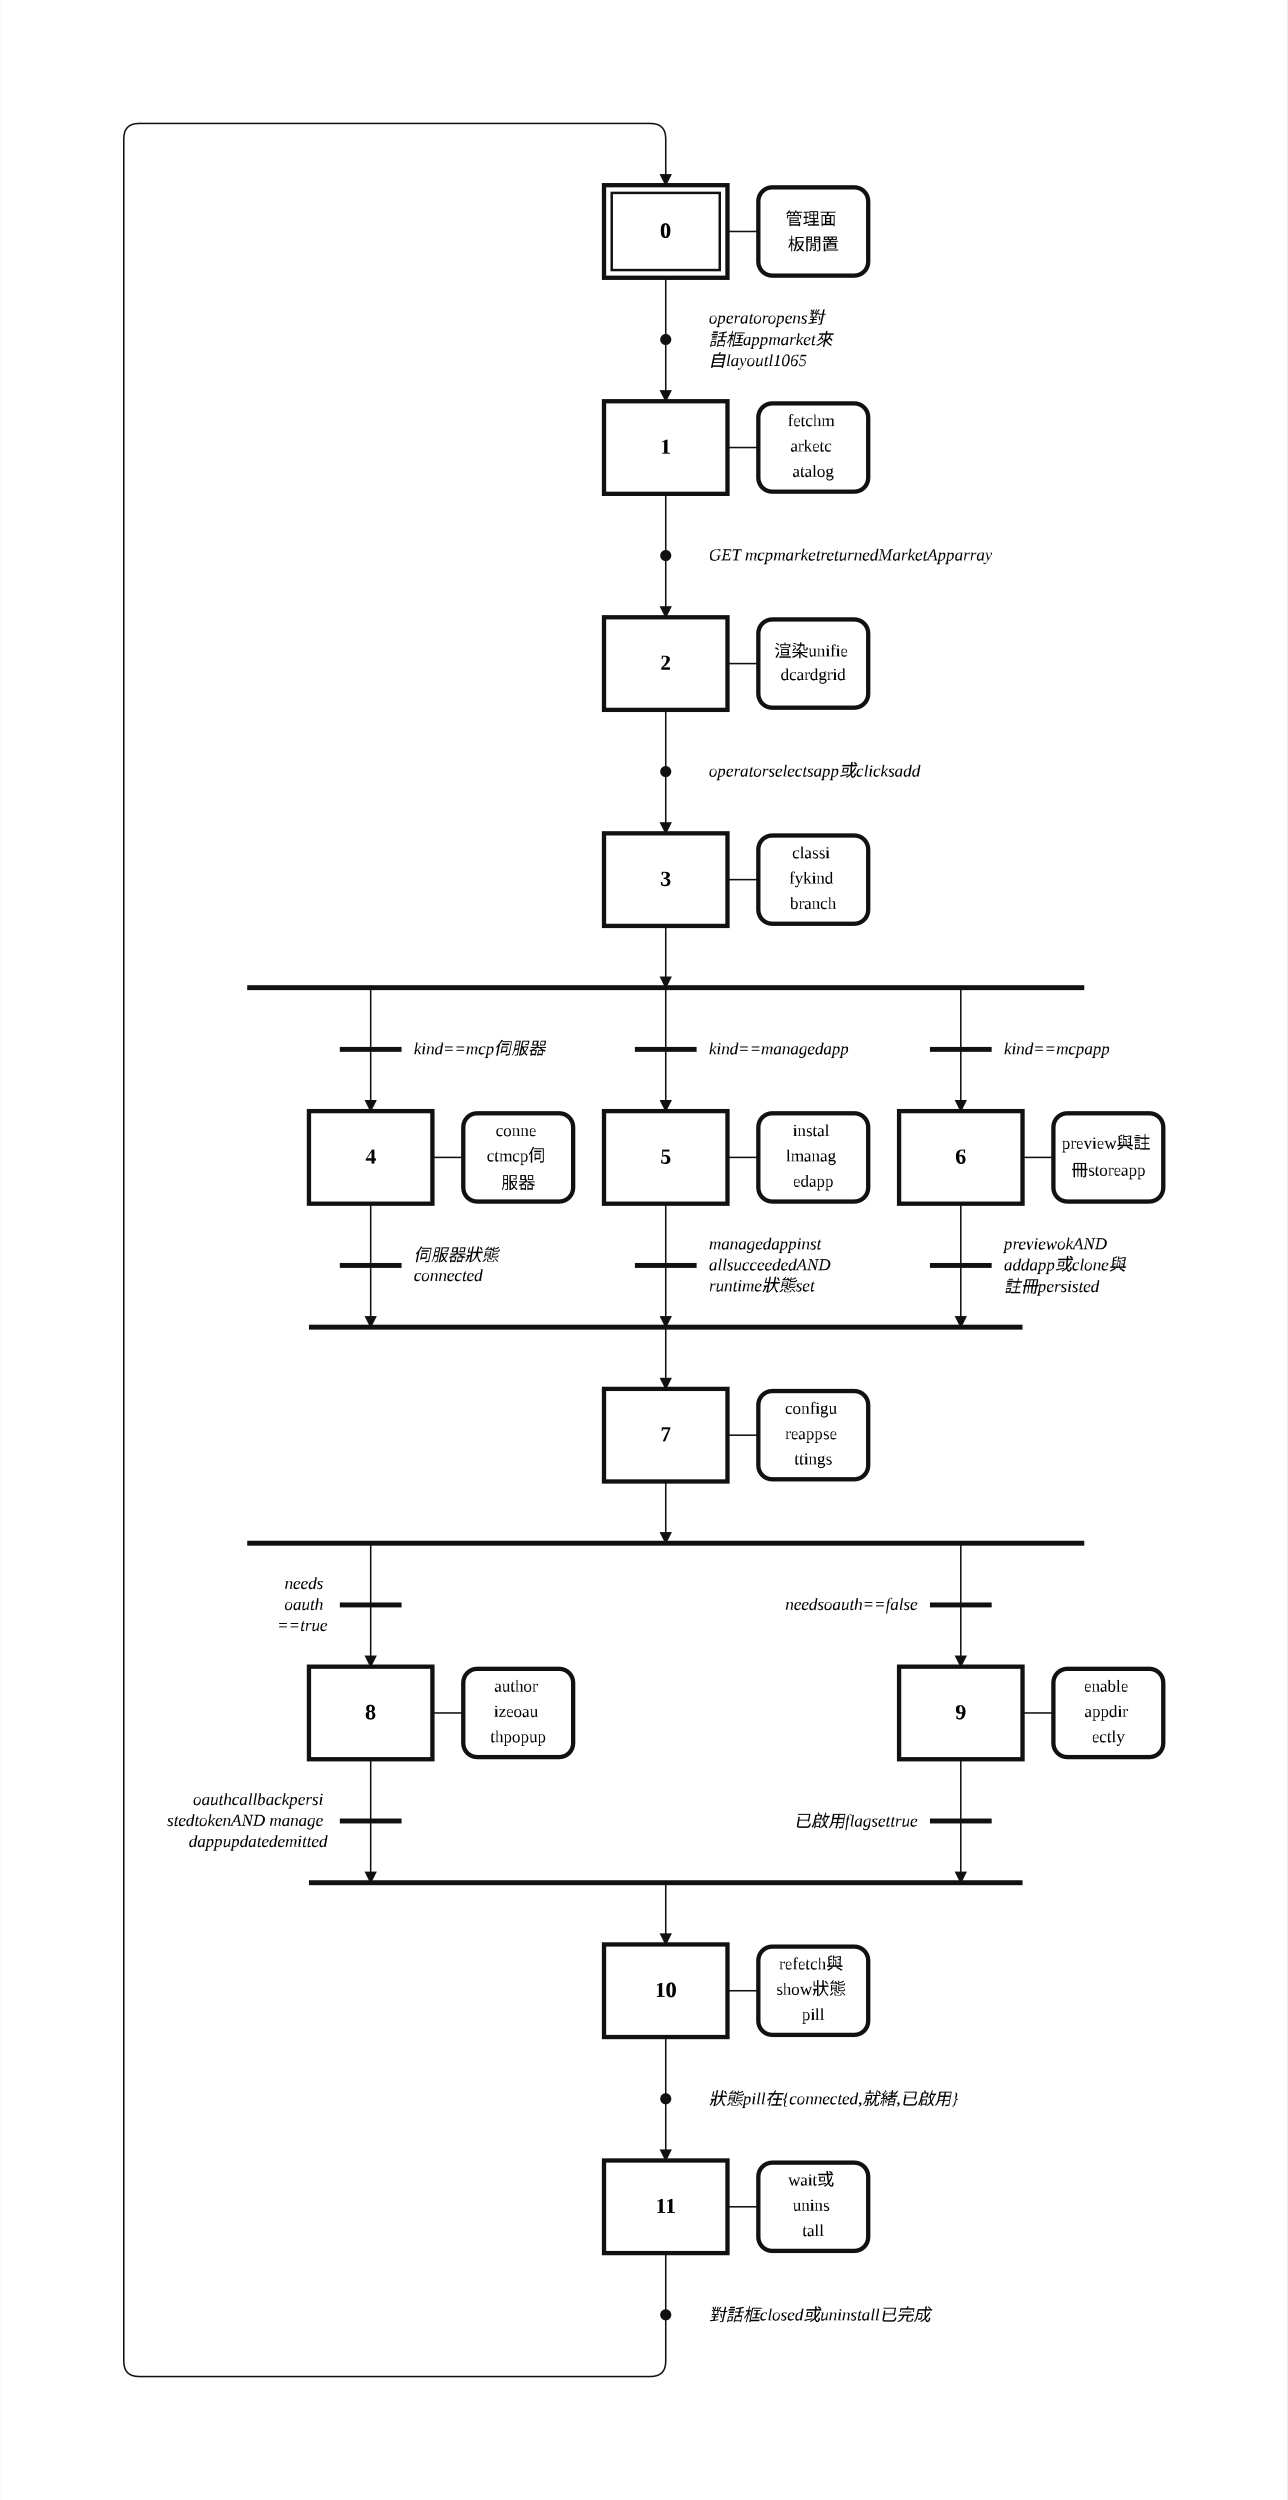
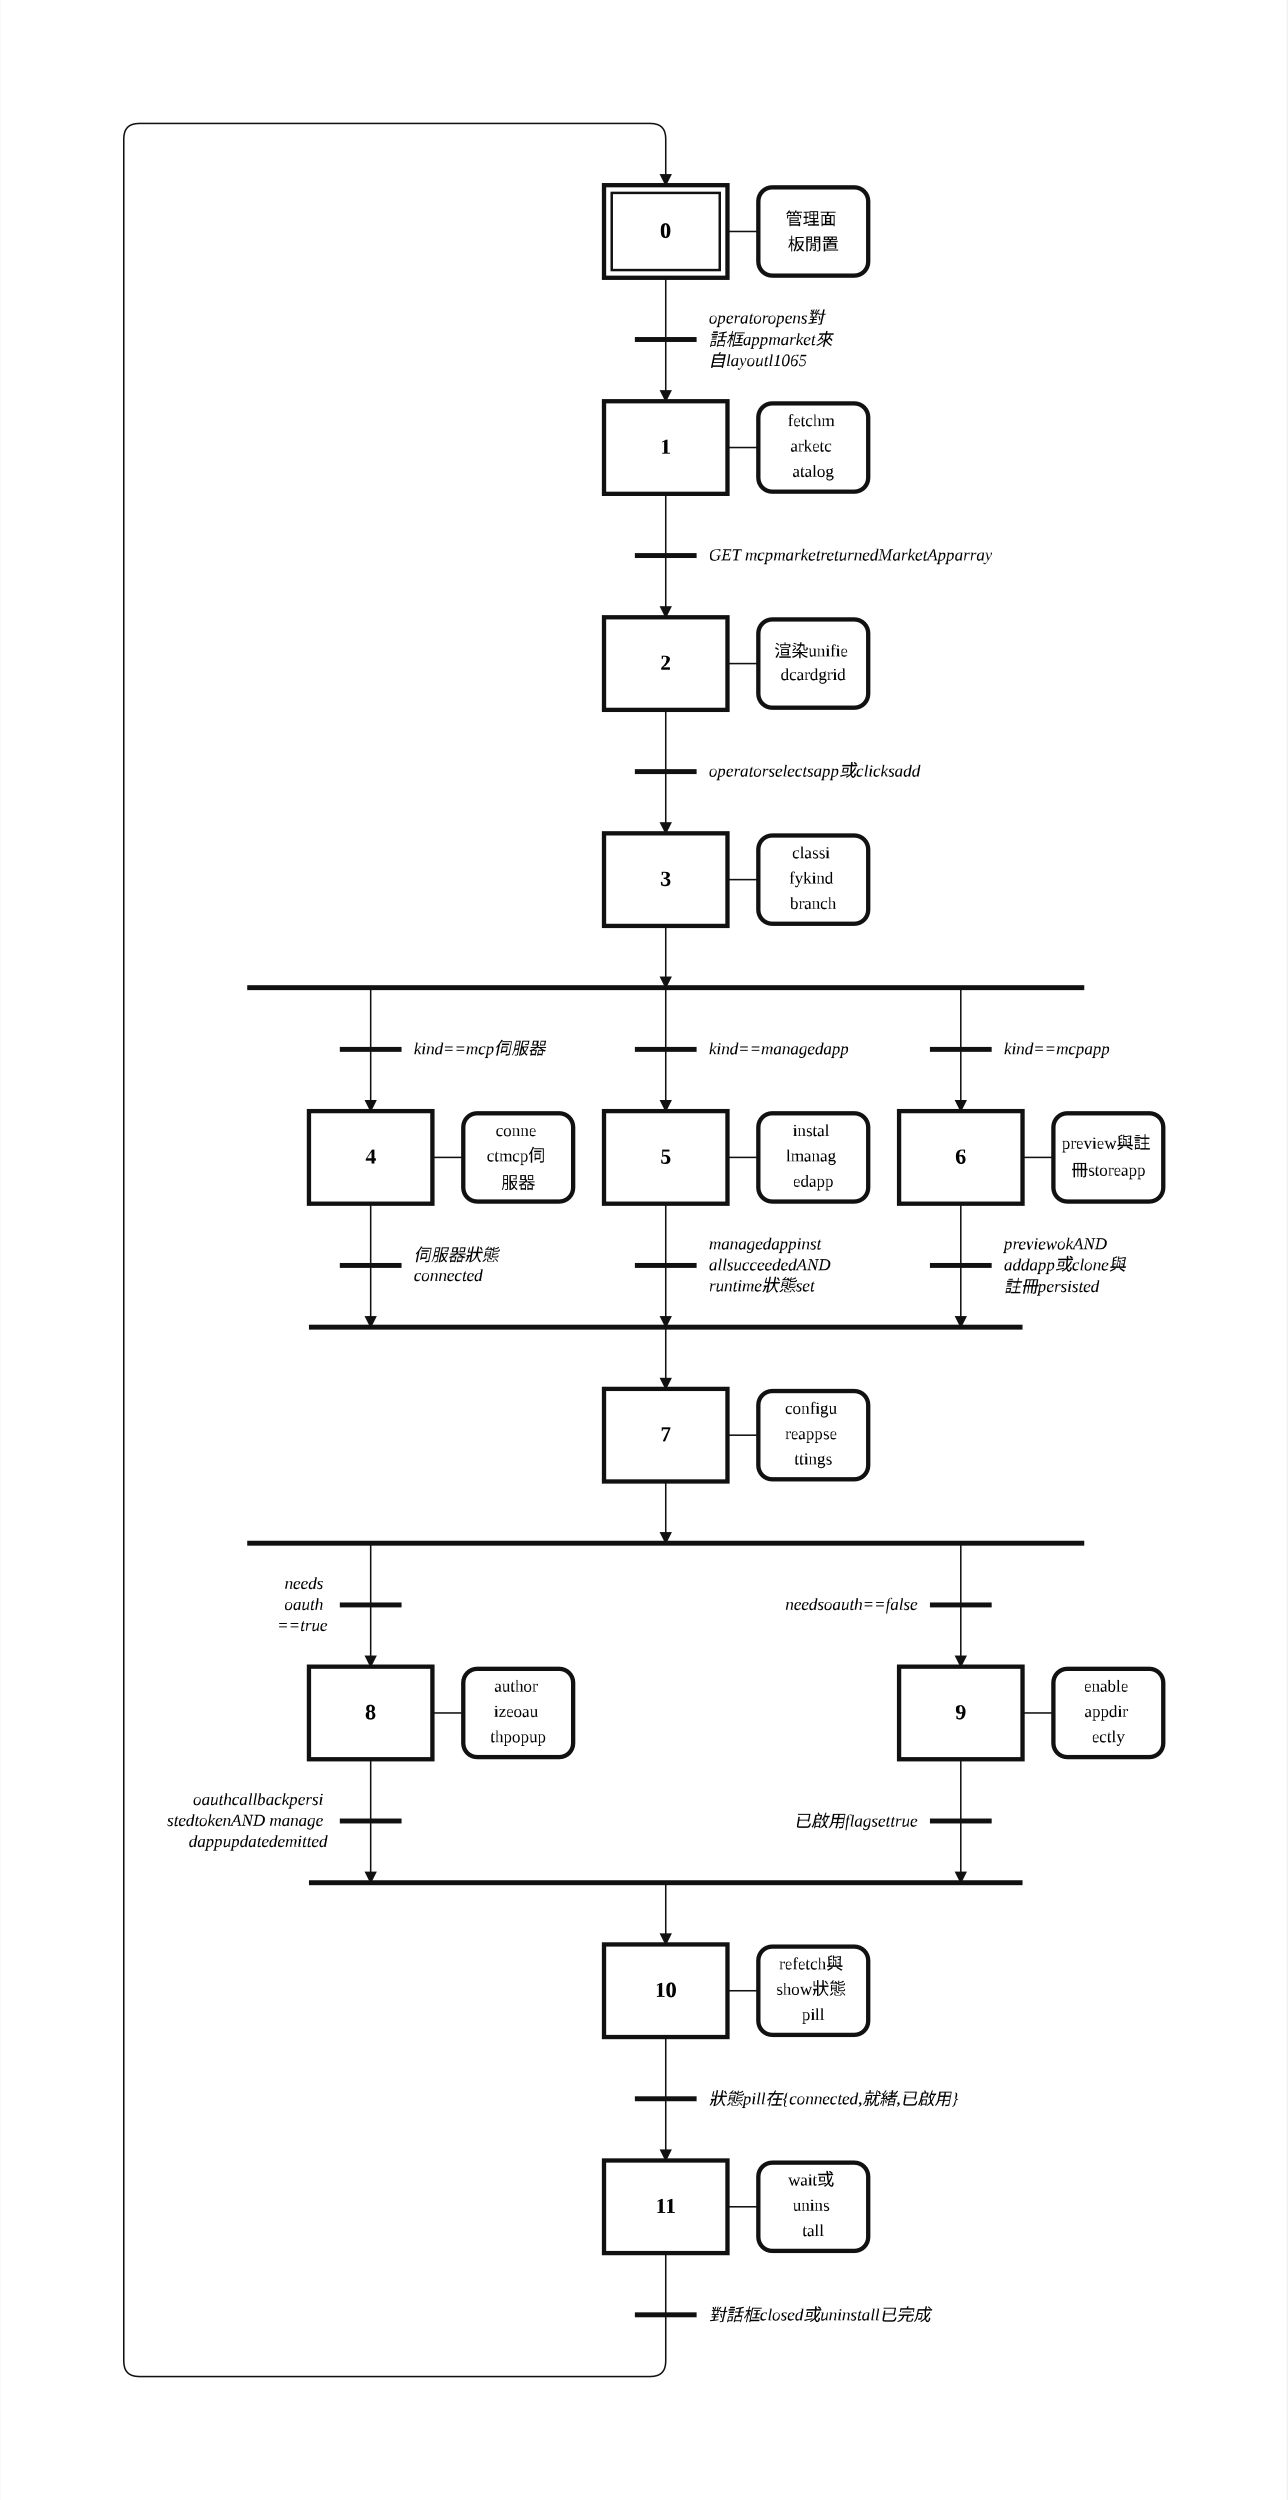
<svg xmlns="http://www.w3.org/2000/svg" width="834" height="1620" viewBox="-2.00 -2.00 41.68 81.00" role="img">
  <style>
.step{fill:#fff;stroke:#111;stroke-width:.14}.step-inner{fill:none;stroke:#111;stroke-width:.08}
.action{fill:#fff;stroke:#111;stroke-width:.14}.gate{stroke:#111;stroke-width:.16}
.edge{fill:none;stroke:#111;stroke-width:.05;stroke-linecap:round;stroke-linejoin:round}.edge-arrow{marker-end:url(#arrow)}
.flyover-mask{stroke:#fff;stroke-width:.12;stroke-linecap:round}
.flyover{fill:none;stroke:#111;stroke-width:.05;stroke-linecap:round}
.junction{fill:#111;stroke:#111;stroke-width:0}.branch-junction{fill:#fff;stroke:#111;stroke-width:.08}
.assoc{stroke:#111;stroke-width:.05}.label{font:bold .7px 'Times New Roman', 'BiauKai', 'DFKai-SB', serif;text-anchor:middle;dominant-baseline:middle}
.action-label{font:.55px 'Times New Roman', 'BiauKai', 'DFKai-SB', serif;text-anchor:middle;dominant-baseline:middle}.gate-label{font:italic .55px 'Times New Roman', 'BiauKai', 'DFKai-SB', serif;text-anchor:start;dominant-baseline:middle}.gate-label-left{font:italic .55px 'Times New Roman', 'BiauKai', 'DFKai-SB', serif;text-anchor:end;dominant-baseline:middle}
</style>
  <defs>
    <marker id="arrow" markerWidth="0.4" markerHeight="0.4" refX="0.36" refY="0.2" orient="auto" markerUnits="userSpaceOnUse">
      <path d="M 0 0 L 0.4 0.2 L 0 0.4 z" fill="#111" />
    </marker>
  </defs>
  <rect x="-2.00" y="-2.00" width="41.68" height="81.00" fill="white" />
  <path class="edge" d="M 19.56 7.00 L 19.56 9.00" />
  <path class="edge edge-arrow" d="M 19.56 9.00 L 19.56 11.00" />
  <path class="edge" d="M 19.56 14.00 L 19.56 16.00" />
  <path class="edge edge-arrow" d="M 19.56 16.00 L 19.56 18.00" />
  <path class="edge" d="M 19.56 21.00 L 19.56 23.00" />
  <path class="edge edge-arrow" d="M 19.56 23.00 L 19.56 25.00" />
  <path class="edge edge-arrow" d="M 19.56 28.00 L 19.56 30.00" />
  <path class="edge edge-arrow" d="M 10.00 30.00 L 10.00 34.00" />
  <path class="edge edge-arrow" d="M 19.56 30.00 L 19.56 34.00" />
  <path class="edge edge-arrow" d="M 29.12 30.00 L 29.12 34.00" />
  <path class="edge edge-arrow" d="M 10.00 37.00 L 10.00 41.00" />
  <path class="edge edge-arrow" d="M 19.56 41.00 L 19.56 43.00" />
  <path class="edge edge-arrow" d="M 19.56 37.00 L 19.56 41.00" />
  <path class="edge edge-arrow" d="M 29.12 37.00 L 29.12 41.00" />
  <path class="edge edge-arrow" d="M 19.56 46.00 L 19.56 48.00" />
  <path class="edge edge-arrow" d="M 10.00 48.00 L 10.00 52.00" />
  <path class="edge edge-arrow" d="M 29.12 48.00 L 29.12 52.00" />
  <path class="edge edge-arrow" d="M 10.00 55.00 L 10.00 59.00" />
  <path class="edge edge-arrow" d="M 19.56 59.00 L 19.56 61.00" />
  <path class="edge edge-arrow" d="M 29.12 55.00 L 29.12 59.00" />
  <path class="edge" d="M 19.56 64.00 L 19.56 66.00" />
  <path class="edge edge-arrow" d="M 19.56 66.00 L 19.56 68.00" />
  <path class="edge" d="M 19.56 71.00 L 19.56 73.00" />
  <path class="edge edge-arrow" d="M 19.56 73.00 L 19.56 74.50 Q 19.56 75.00 19.06 75.00 L 2.50 75.00 Q 2.00 75.00 2.00 74.50 L 2.00 2.50 Q 2.00 2.00 2.50 2.00 L 19.06 2.00 Q 19.56 2.00 19.56 2.50 L 19.56 4.00" />
  <rect class="step" x="17.56" y="4.00" width="4.00" height="3.00" />
  <rect class="step-inner" x="17.81" y="4.25" width="3.50" height="2.50" />
  <text class="label" x="19.56" y="5.50">0</text>
  <rect class="step" x="17.56" y="11.00" width="4.00" height="3.00" />
  <text class="label" x="19.56" y="12.50">1</text>
  <rect class="step" x="17.56" y="18.00" width="4.00" height="3.00" />
  <text class="label" x="19.56" y="19.50">2</text>
  <rect class="step" x="17.56" y="25.00" width="4.00" height="3.00" />
  <text class="label" x="19.56" y="26.50">3</text>
  <rect class="step" x="8.00" y="34.00" width="4.00" height="3.00" />
  <text class="label" x="10.00" y="35.50">4</text>
  <rect class="step" x="17.56" y="34.00" width="4.00" height="3.00" />
  <text class="label" x="19.56" y="35.50">5</text>
  <rect class="step" x="27.12" y="34.00" width="4.00" height="3.00" />
  <text class="label" x="29.12" y="35.50">6</text>
  <rect class="step" x="17.56" y="43.00" width="4.00" height="3.00" />
  <text class="label" x="19.56" y="44.50">7</text>
  <rect class="step" x="8.00" y="52.00" width="4.00" height="3.00" />
  <text class="label" x="10.00" y="53.50">8</text>
  <rect class="step" x="27.12" y="52.00" width="4.00" height="3.00" />
  <text class="label" x="29.12" y="53.50">9</text>
  <rect class="step" x="17.56" y="61.00" width="4.00" height="3.00" />
  <text class="label" x="19.56" y="62.50">10</text>
  <rect class="step" x="17.56" y="68.00" width="4.00" height="3.00" />
  <text class="label" x="19.56" y="69.50">11</text>
  <line class="assoc" x1="21.56" y1="5.50" x2="22.56" y2="5.50" />
  <rect class="action" x="22.56" y="4.07" width="3.56" height="2.86" rx="0.45" ry="0.45" />
  <text class="action-label" x="24.34" y="5.09">
    <tspan x="24.34" dy="0">管理面</tspan>
    <tspan x="24.34" dy="0.82">板閒置</tspan>
  </text>
  <line class="assoc" x1="21.56" y1="12.50" x2="22.56" y2="12.50" />
  <rect class="action" x="22.56" y="11.07" width="3.56" height="2.86" rx="0.45" ry="0.45" />
  <text class="action-label" x="24.34" y="11.68">
    <tspan x="24.34" dy="0">fetchm</tspan>
    <tspan x="24.34" dy="0.82">arketc</tspan>
    <tspan x="24.34" dy="0.82">atalog</tspan>
  </text>
  <line class="assoc" x1="21.56" y1="19.50" x2="22.56" y2="19.50" />
  <rect class="action" x="22.56" y="18.07" width="3.56" height="2.86" rx="0.45" ry="0.45" />
  <text class="action-label" x="24.34" y="19.09">
    <tspan x="24.34" dy="0">渲染unifie</tspan>
    <tspan x="24.34" dy="0.82">dcardgrid</tspan>
  </text>
  <line class="assoc" x1="21.56" y1="26.50" x2="22.56" y2="26.50" />
  <rect class="action" x="22.56" y="25.07" width="3.56" height="2.86" rx="0.45" ry="0.45" />
  <text class="action-label" x="24.34" y="25.68">
    <tspan x="24.34" dy="0">classi</tspan>
    <tspan x="24.34" dy="0.82">fykind</tspan>
    <tspan x="24.34" dy="0.82">branch</tspan>
  </text>
  <line class="assoc" x1="12.00" y1="35.50" x2="13.00" y2="35.50" />
  <rect class="action" x="13.00" y="34.07" width="3.56" height="2.86" rx="0.45" ry="0.45" />
  <text class="action-label" x="14.78" y="34.68">
    <tspan x="14.78" dy="0">conne</tspan>
    <tspan x="14.78" dy="0.82">ctmcp伺</tspan>
    <tspan x="14.78" dy="0.82">服器</tspan>
  </text>
  <line class="assoc" x1="21.56" y1="35.50" x2="22.56" y2="35.50" />
  <rect class="action" x="22.56" y="34.07" width="3.56" height="2.86" rx="0.45" ry="0.45" />
  <text class="action-label" x="24.34" y="34.68">
    <tspan x="24.34" dy="0">instal</tspan>
    <tspan x="24.34" dy="0.82">lmanag</tspan>
    <tspan x="24.34" dy="0.82">edapp</tspan>
  </text>
  <line class="assoc" x1="31.12" y1="35.50" x2="32.12" y2="35.50" />
  <rect class="action" x="32.12" y="34.07" width="3.56" height="2.86" rx="0.45" ry="0.45" />
  <text class="action-label" x="33.90" y="35.09">
    <tspan x="33.90" dy="0">preview與註</tspan>
    <tspan x="33.90" dy="0.82">冊storeapp</tspan>
  </text>
  <line class="assoc" x1="21.56" y1="44.50" x2="22.56" y2="44.50" />
  <rect class="action" x="22.56" y="43.07" width="3.56" height="2.86" rx="0.45" ry="0.45" />
  <text class="action-label" x="24.34" y="43.68">
    <tspan x="24.34" dy="0">configu</tspan>
    <tspan x="24.34" dy="0.82">reappse</tspan>
    <tspan x="24.34" dy="0.82">ttings</tspan>
  </text>
  <line class="assoc" x1="12.00" y1="53.50" x2="13.00" y2="53.50" />
  <rect class="action" x="13.00" y="52.07" width="3.56" height="2.86" rx="0.45" ry="0.45" />
  <text class="action-label" x="14.78" y="52.68">
    <tspan x="14.78" dy="0">author</tspan>
    <tspan x="14.78" dy="0.82">izeoau</tspan>
    <tspan x="14.78" dy="0.82">thpopup</tspan>
  </text>
  <line class="assoc" x1="31.12" y1="53.50" x2="32.12" y2="53.50" />
  <rect class="action" x="32.12" y="52.07" width="3.56" height="2.86" rx="0.45" ry="0.45" />
  <text class="action-label" x="33.90" y="52.68">
    <tspan x="33.90" dy="0">enable</tspan>
    <tspan x="33.90" dy="0.82">appdir</tspan>
    <tspan x="33.90" dy="0.82">ectly</tspan>
  </text>
  <line class="assoc" x1="21.56" y1="62.50" x2="22.56" y2="62.50" />
  <rect class="action" x="22.56" y="61.07" width="3.56" height="2.86" rx="0.45" ry="0.45" />
  <text class="action-label" x="24.34" y="61.68">
    <tspan x="24.34" dy="0">refetch與</tspan>
    <tspan x="24.34" dy="0.82">show狀態</tspan>
    <tspan x="24.34" dy="0.82">pill</tspan>
  </text>
  <line class="assoc" x1="21.56" y1="69.50" x2="22.56" y2="69.50" />
  <rect class="action" x="22.56" y="68.07" width="3.56" height="2.86" rx="0.45" ry="0.45" />
  <text class="action-label" x="24.34" y="68.68">
    <tspan x="24.34" dy="0">wait或</tspan>
    <tspan x="24.34" dy="0.82">unins</tspan>
    <tspan x="24.34" dy="0.82">tall</tspan>
  </text>
-   <circle class="junction" cx="19.56" cy="9.00" r="0.18" />
+   <line class="gate" x1="18.56" y1="9.00" x2="20.56" y2="9.00" />
  <text class="gate-label" x="20.96" y="8.32">
    <tspan x="20.96" dy="0">operatoropens對</tspan>
    <tspan x="20.96" dy="0.68">話框appmarket來</tspan>
    <tspan x="20.96" dy="0.68">自layoutl1065</tspan>
  </text>
-   <circle class="junction" cx="19.56" cy="16.00" r="0.18" />
+   <line class="gate" x1="18.56" y1="16.00" x2="20.56" y2="16.00" />
  <text class="gate-label" x="20.96" y="16.00">
    <tspan x="20.96" dy="0">GET mcpmarketreturnedMarketApparray</tspan>
  </text>
-   <circle class="junction" cx="19.56" cy="23.00" r="0.18" />
+   <line class="gate" x1="18.56" y1="23.00" x2="20.56" y2="23.00" />
  <text class="gate-label" x="20.96" y="23.00">
    <tspan x="20.96" dy="0">operatorselectsapp或clicksadd</tspan>
  </text>
  <line class="gate" x1="6.00" y1="30.00" x2="33.12" y2="30.00" />
  <line class="gate" x1="8.00" y1="41.00" x2="31.12" y2="41.00" />
  <line class="gate" x1="6.00" y1="48.00" x2="33.12" y2="48.00" />
  <line class="gate" x1="8.00" y1="59.00" x2="31.12" y2="59.00" />
-   <circle class="junction" cx="19.56" cy="66.00" r="0.18" />
+   <line class="gate" x1="18.56" y1="66.00" x2="20.56" y2="66.00" />
  <text class="gate-label" x="20.96" y="66.00">
    <tspan x="20.96" dy="0">狀態pill在{connected,就緒,已啟用}</tspan>
  </text>
-   <circle class="junction" cx="19.56" cy="73.00" r="0.18" />
+   <line class="gate" x1="18.56" y1="73.00" x2="20.56" y2="73.00" />
  <text class="gate-label" x="20.96" y="73.00">
    <tspan x="20.96" dy="0">對話框closed或uninstall已完成</tspan>
  </text>
  <line class="gate" x1="9.00" y1="32.00" x2="11.00" y2="32.00" />
  <text class="gate-label" x="11.40" y="32.00">
    <tspan x="11.40" dy="0">kind==mcp伺服器</tspan>
  </text>
  <line class="gate" x1="18.56" y1="32.00" x2="20.56" y2="32.00" />
  <text class="gate-label" x="20.96" y="32.00">
    <tspan x="20.96" dy="0">kind==managedapp</tspan>
  </text>
  <line class="gate" x1="28.12" y1="32.00" x2="30.12" y2="32.00" />
  <text class="gate-label" x="30.52" y="32.00">
    <tspan x="30.52" dy="0">kind==mcpapp</tspan>
  </text>
  <line class="gate" x1="9.00" y1="39.00" x2="11.00" y2="39.00" />
  <text class="gate-label" x="11.40" y="38.66">
    <tspan x="11.40" dy="0">伺服器狀態</tspan>
    <tspan x="11.40" dy="0.68">connected</tspan>
  </text>
  <line class="gate" x1="18.56" y1="39.00" x2="20.56" y2="39.00" />
  <text class="gate-label" x="20.96" y="38.32">
    <tspan x="20.96" dy="0">managedappinst</tspan>
    <tspan x="20.96" dy="0.68">allsucceededAND</tspan>
    <tspan x="20.96" dy="0.68">runtime狀態set</tspan>
  </text>
  <line class="gate" x1="28.12" y1="39.00" x2="30.12" y2="39.00" />
  <text class="gate-label" x="30.52" y="38.32">
    <tspan x="30.52" dy="0">previewokAND</tspan>
    <tspan x="30.52" dy="0.68">addapp或clone與</tspan>
    <tspan x="30.52" dy="0.68">註冊persisted</tspan>
  </text>
  <line class="gate" x1="9.00" y1="50.00" x2="11.00" y2="50.00" />
  <text class="gate-label-left" x="8.60" y="49.32">
    <tspan x="8.60" dy="0">needs</tspan>
    <tspan x="8.60" dy="0.68">oauth</tspan>
    <tspan x="8.60" dy="0.68">==true</tspan>
  </text>
  <line class="gate" x1="28.12" y1="50.00" x2="30.12" y2="50.00" />
  <text class="gate-label-left" x="27.72" y="50.00">
    <tspan x="27.72" dy="0">needsoauth==false</tspan>
  </text>
  <line class="gate" x1="9.00" y1="57.00" x2="11.00" y2="57.00" />
  <text class="gate-label-left" x="8.60" y="56.32">
    <tspan x="8.60" dy="0">oauthcallbackpersi</tspan>
    <tspan x="8.60" dy="0.68">stedtokenAND manage</tspan>
    <tspan x="8.60" dy="0.68">dappupdatedemitted</tspan>
  </text>
  <line class="gate" x1="28.12" y1="57.00" x2="30.12" y2="57.00" />
  <text class="gate-label-left" x="27.72" y="57.00">
    <tspan x="27.72" dy="0">已啟用flagsettrue</tspan>
  </text>
</svg>
